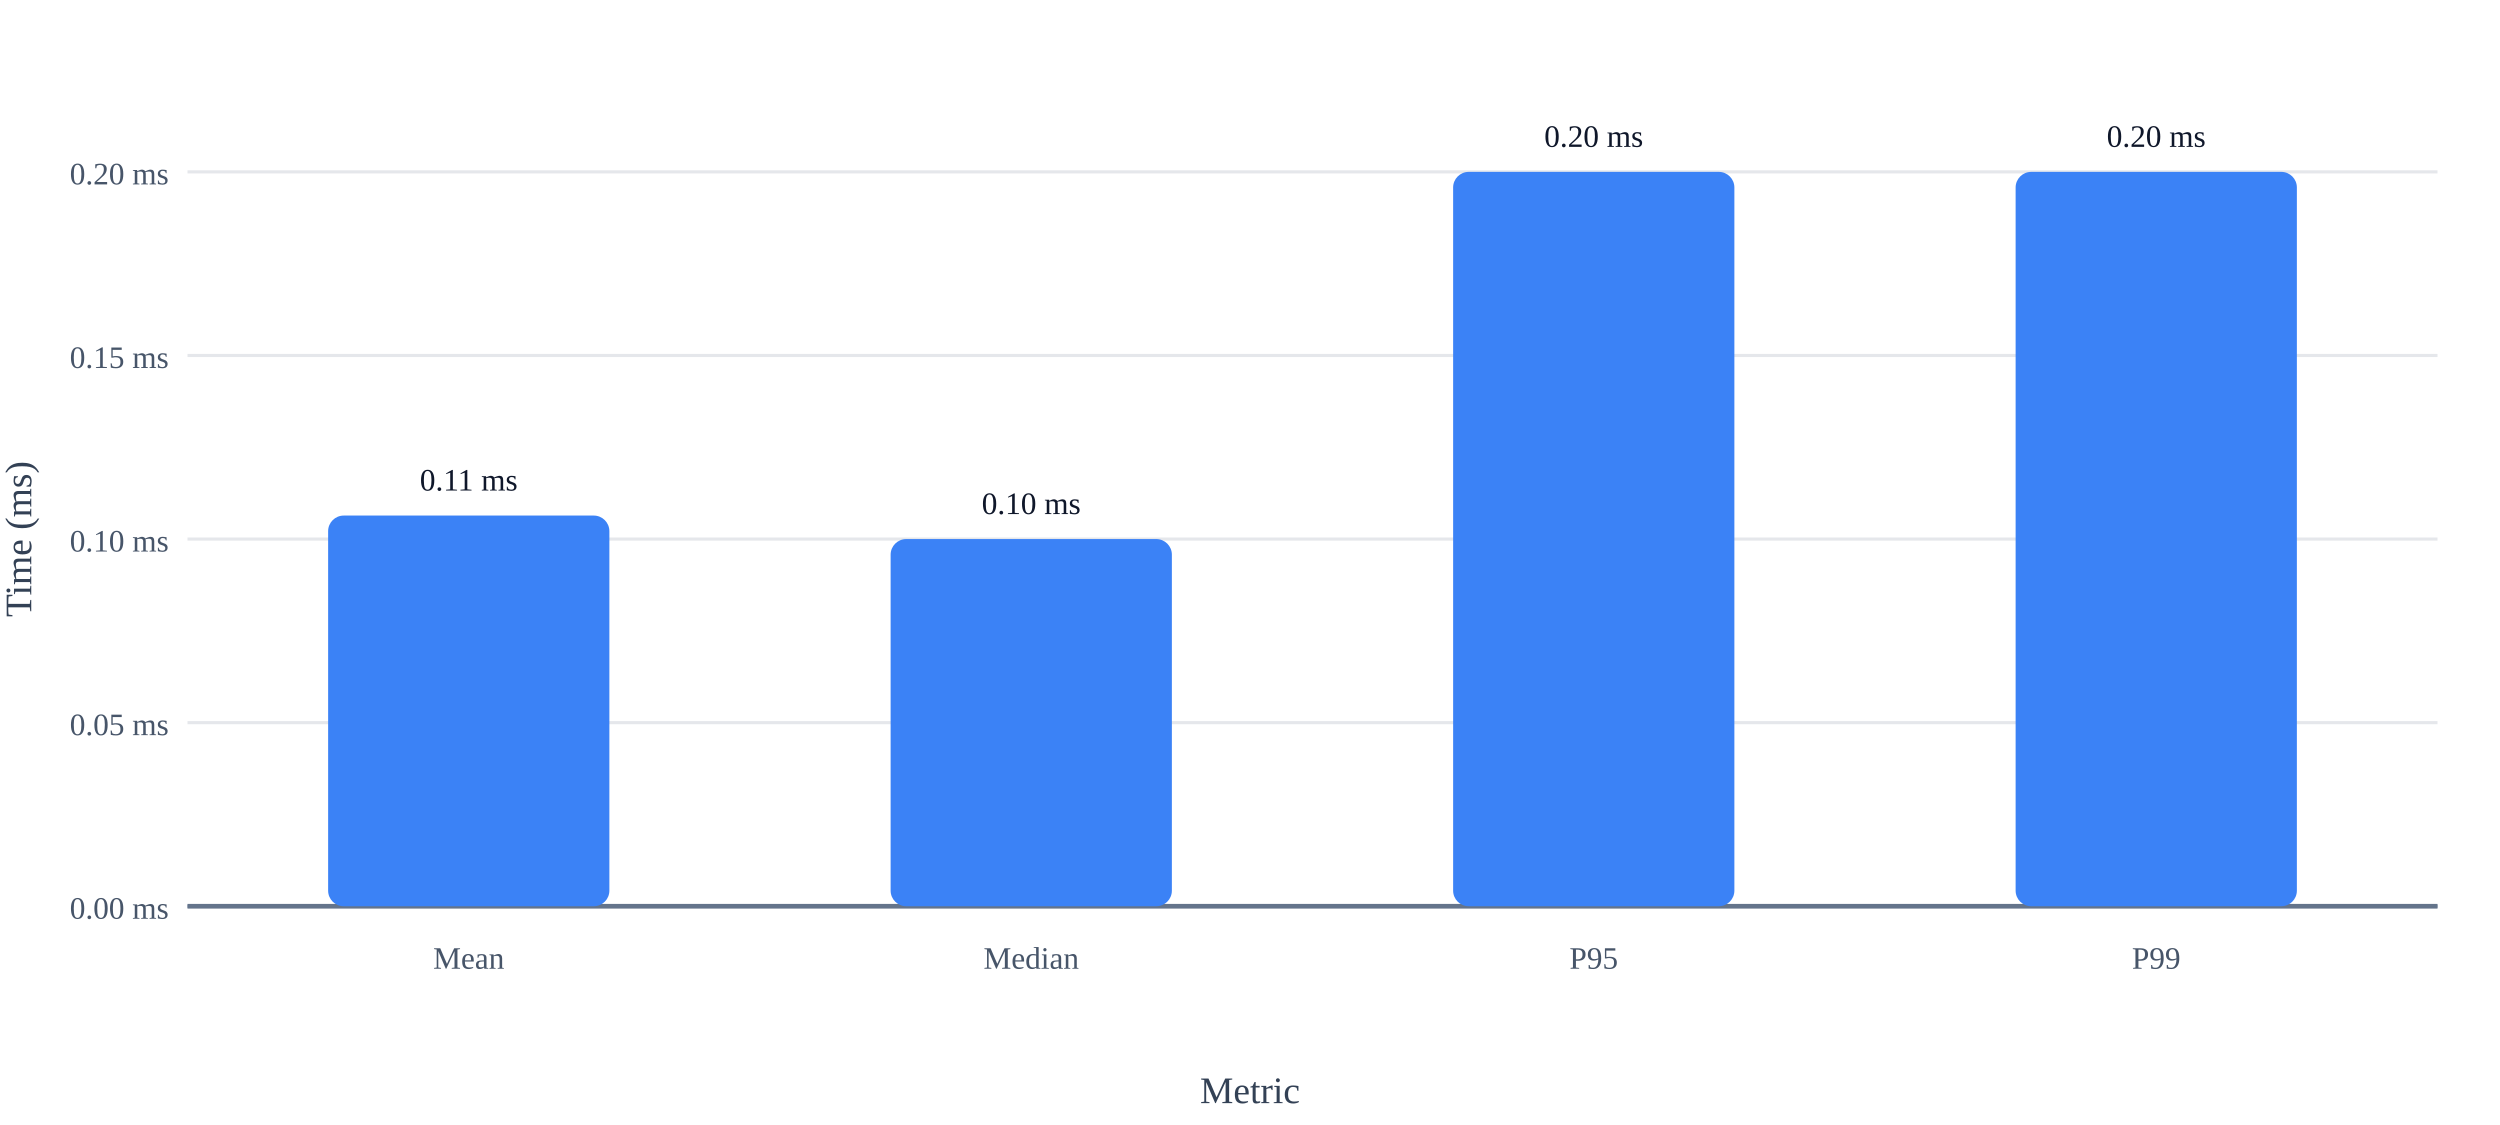
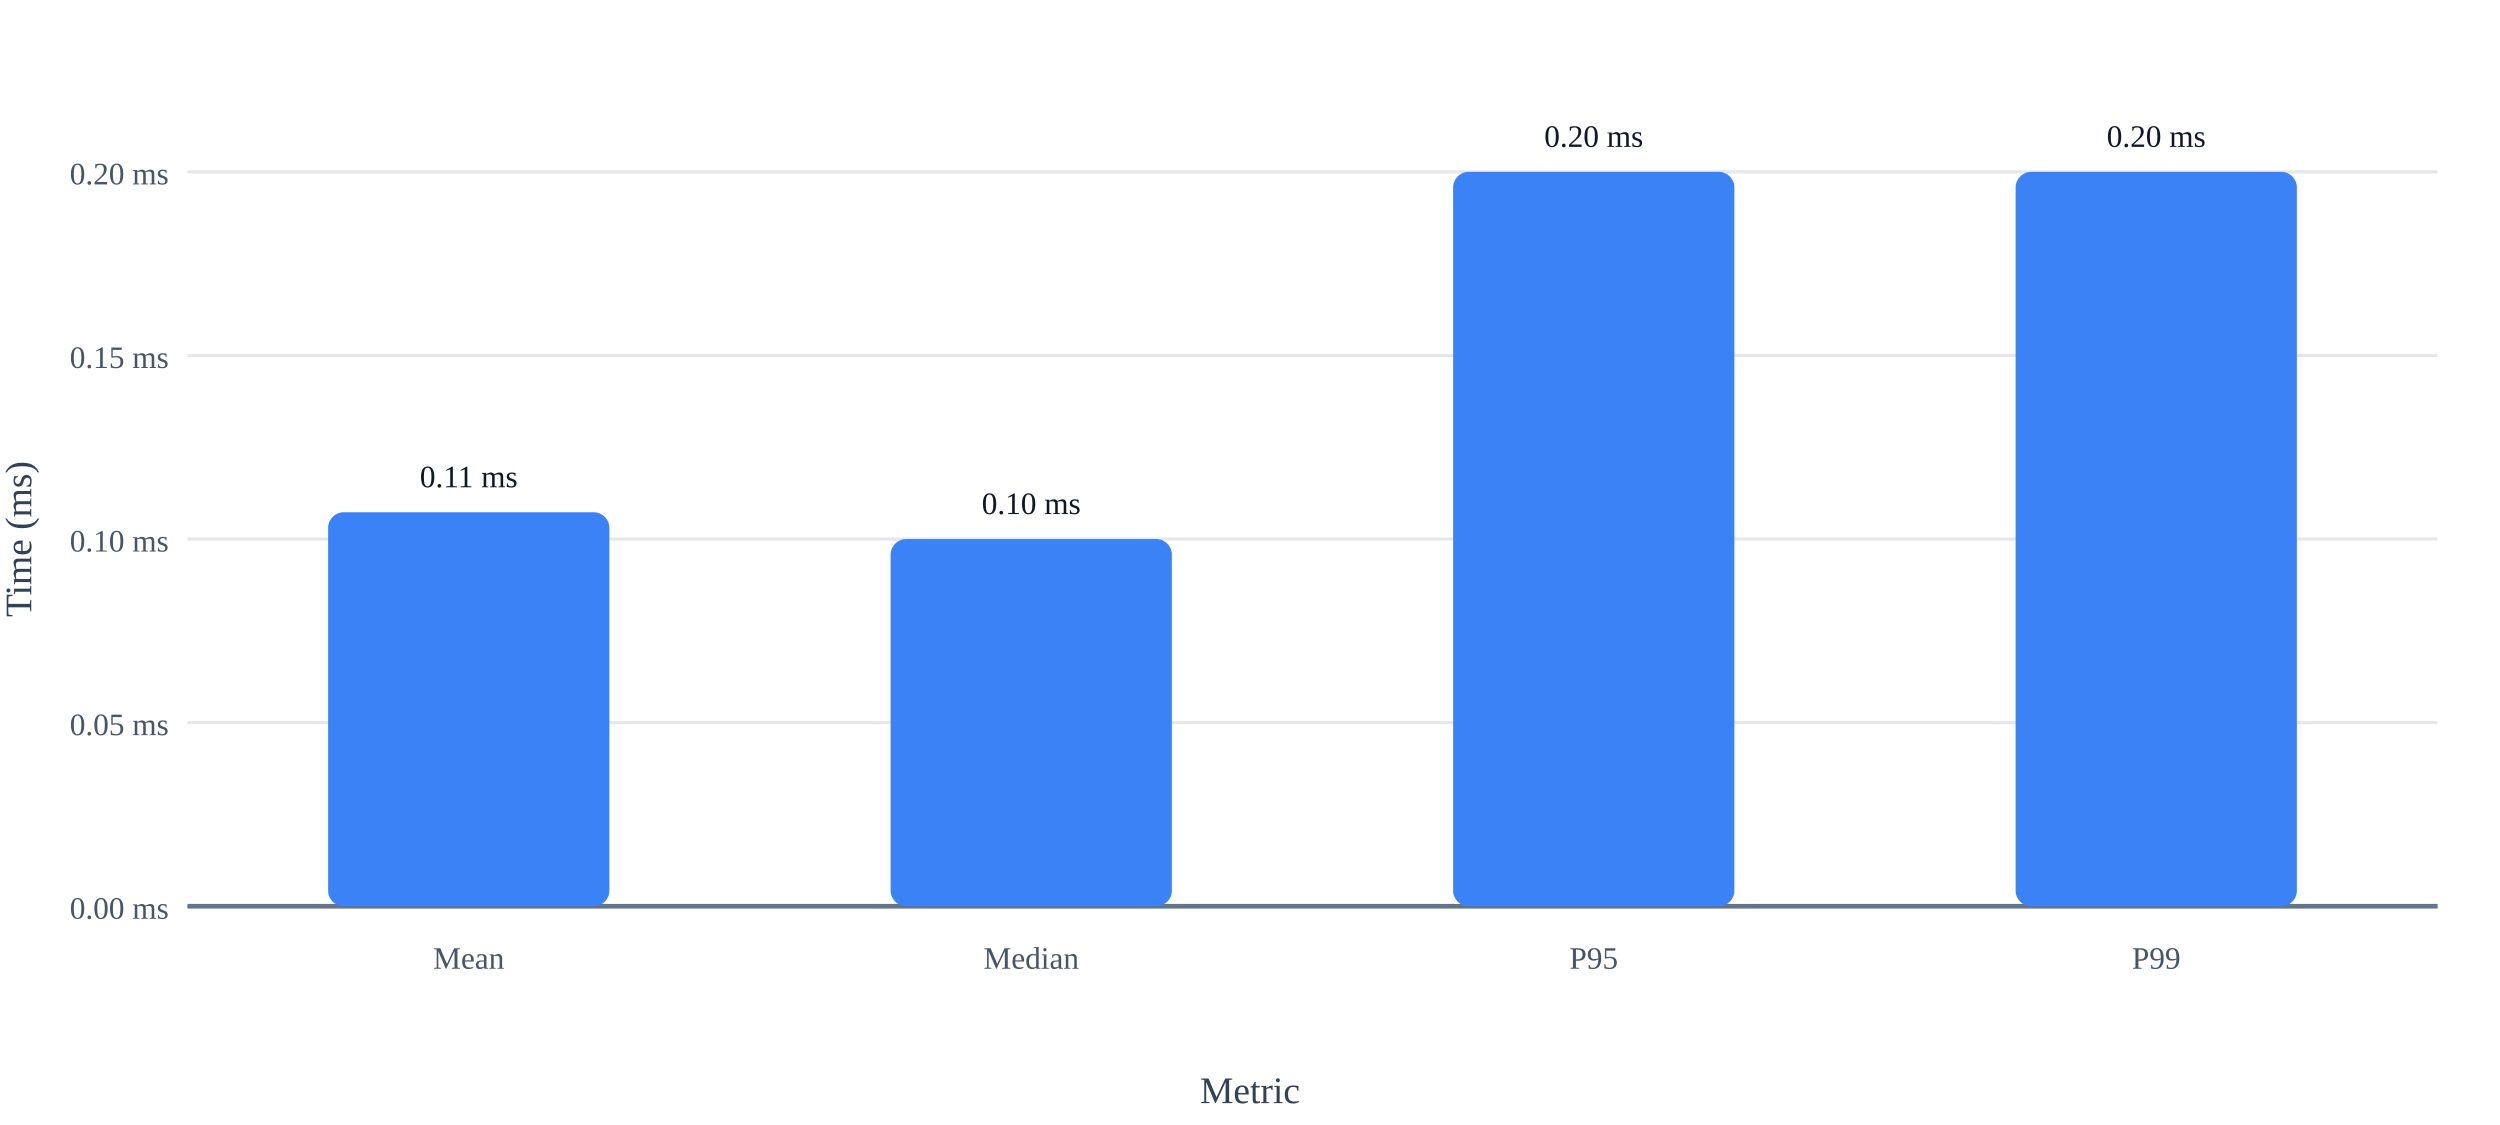
<svg xmlns="http://www.w3.org/2000/svg" width="800" height="360" viewBox="0 0 800 360">
  <rect width="100%" height="100%" fill="#ffffff" />
  <line x1="60" x2="780" y1="55" y2="55" stroke="#e5e7eb" stroke-width="1" />
  <line x1="60" x2="780" y1="113.75" y2="113.75" stroke="#e5e7eb" stroke-width="1" />
  <line x1="60" x2="780" y1="172.5" y2="172.5" stroke="#e5e7eb" stroke-width="1" />
  <line x1="60" x2="780" y1="231.25" y2="231.25" stroke="#e5e7eb" stroke-width="1" />
  <line x1="60" x2="780" y1="290" y2="290" stroke="#94a3b8" stroke-width="1" />
  <line x1="60" x2="780" y1="290" y2="290" stroke="#64748b" stroke-width="1.5" />
-   <rect x="105" y="164.98" width="90" height="125.02" rx="5" fill="#3b82f6" />
-   <text x="150" y="156.98" font-size="10" text-anchor="middle" fill="#0f172a">0.11 ms</text>
+   <rect x="105" y="163.923" width="90" height="126.077" rx="5" fill="#3b82f6" />
+   <text x="150" y="155.923" font-size="10" text-anchor="middle" fill="#0f172a">0.11 ms</text>
  <text x="150" y="310" font-size="10" text-anchor="middle" fill="#475569">Mean</text>
  <rect x="285" y="172.5" width="90" height="117.5" rx="5" fill="#3b82f6" />
  <text x="330" y="164.5" font-size="10" text-anchor="middle" fill="#0f172a">0.10 ms</text>
  <text x="330" y="310" font-size="10" text-anchor="middle" fill="#475569">Median</text>
  <rect x="465" y="55" width="90" height="235" rx="5" fill="#3b82f6" />
  <text x="510" y="47" font-size="10" text-anchor="middle" fill="#0f172a">0.20 ms</text>
  <text x="510" y="310" font-size="10" text-anchor="middle" fill="#475569">P95</text>
  <rect x="645" y="55" width="90" height="235" rx="5" fill="#3b82f6" />
  <text x="690" y="47" font-size="10" text-anchor="middle" fill="#0f172a">0.20 ms</text>
  <text x="690" y="310" font-size="10" text-anchor="middle" fill="#475569">P99</text>
  <text x="54" y="59" font-size="10" text-anchor="end" fill="#475569">0.20 ms</text>
  <text x="54" y="117.75" font-size="10" text-anchor="end" fill="#475569">0.15 ms</text>
  <text x="54" y="176.5" font-size="10" text-anchor="end" fill="#475569">0.10 ms</text>
  <text x="54" y="235.25" font-size="10" text-anchor="end" fill="#475569">0.05 ms</text>
  <text x="54" y="294" font-size="10" text-anchor="end" fill="#475569">0.00 ms</text>
  <text x="400" y="353" font-size="12" fill="#334155" text-anchor="middle">Metric</text>
  <text x="10" y="172.5" font-size="12" fill="#334155" text-anchor="middle" transform="rotate(-90 10 172.5)">Time (ms)</text>
</svg>
